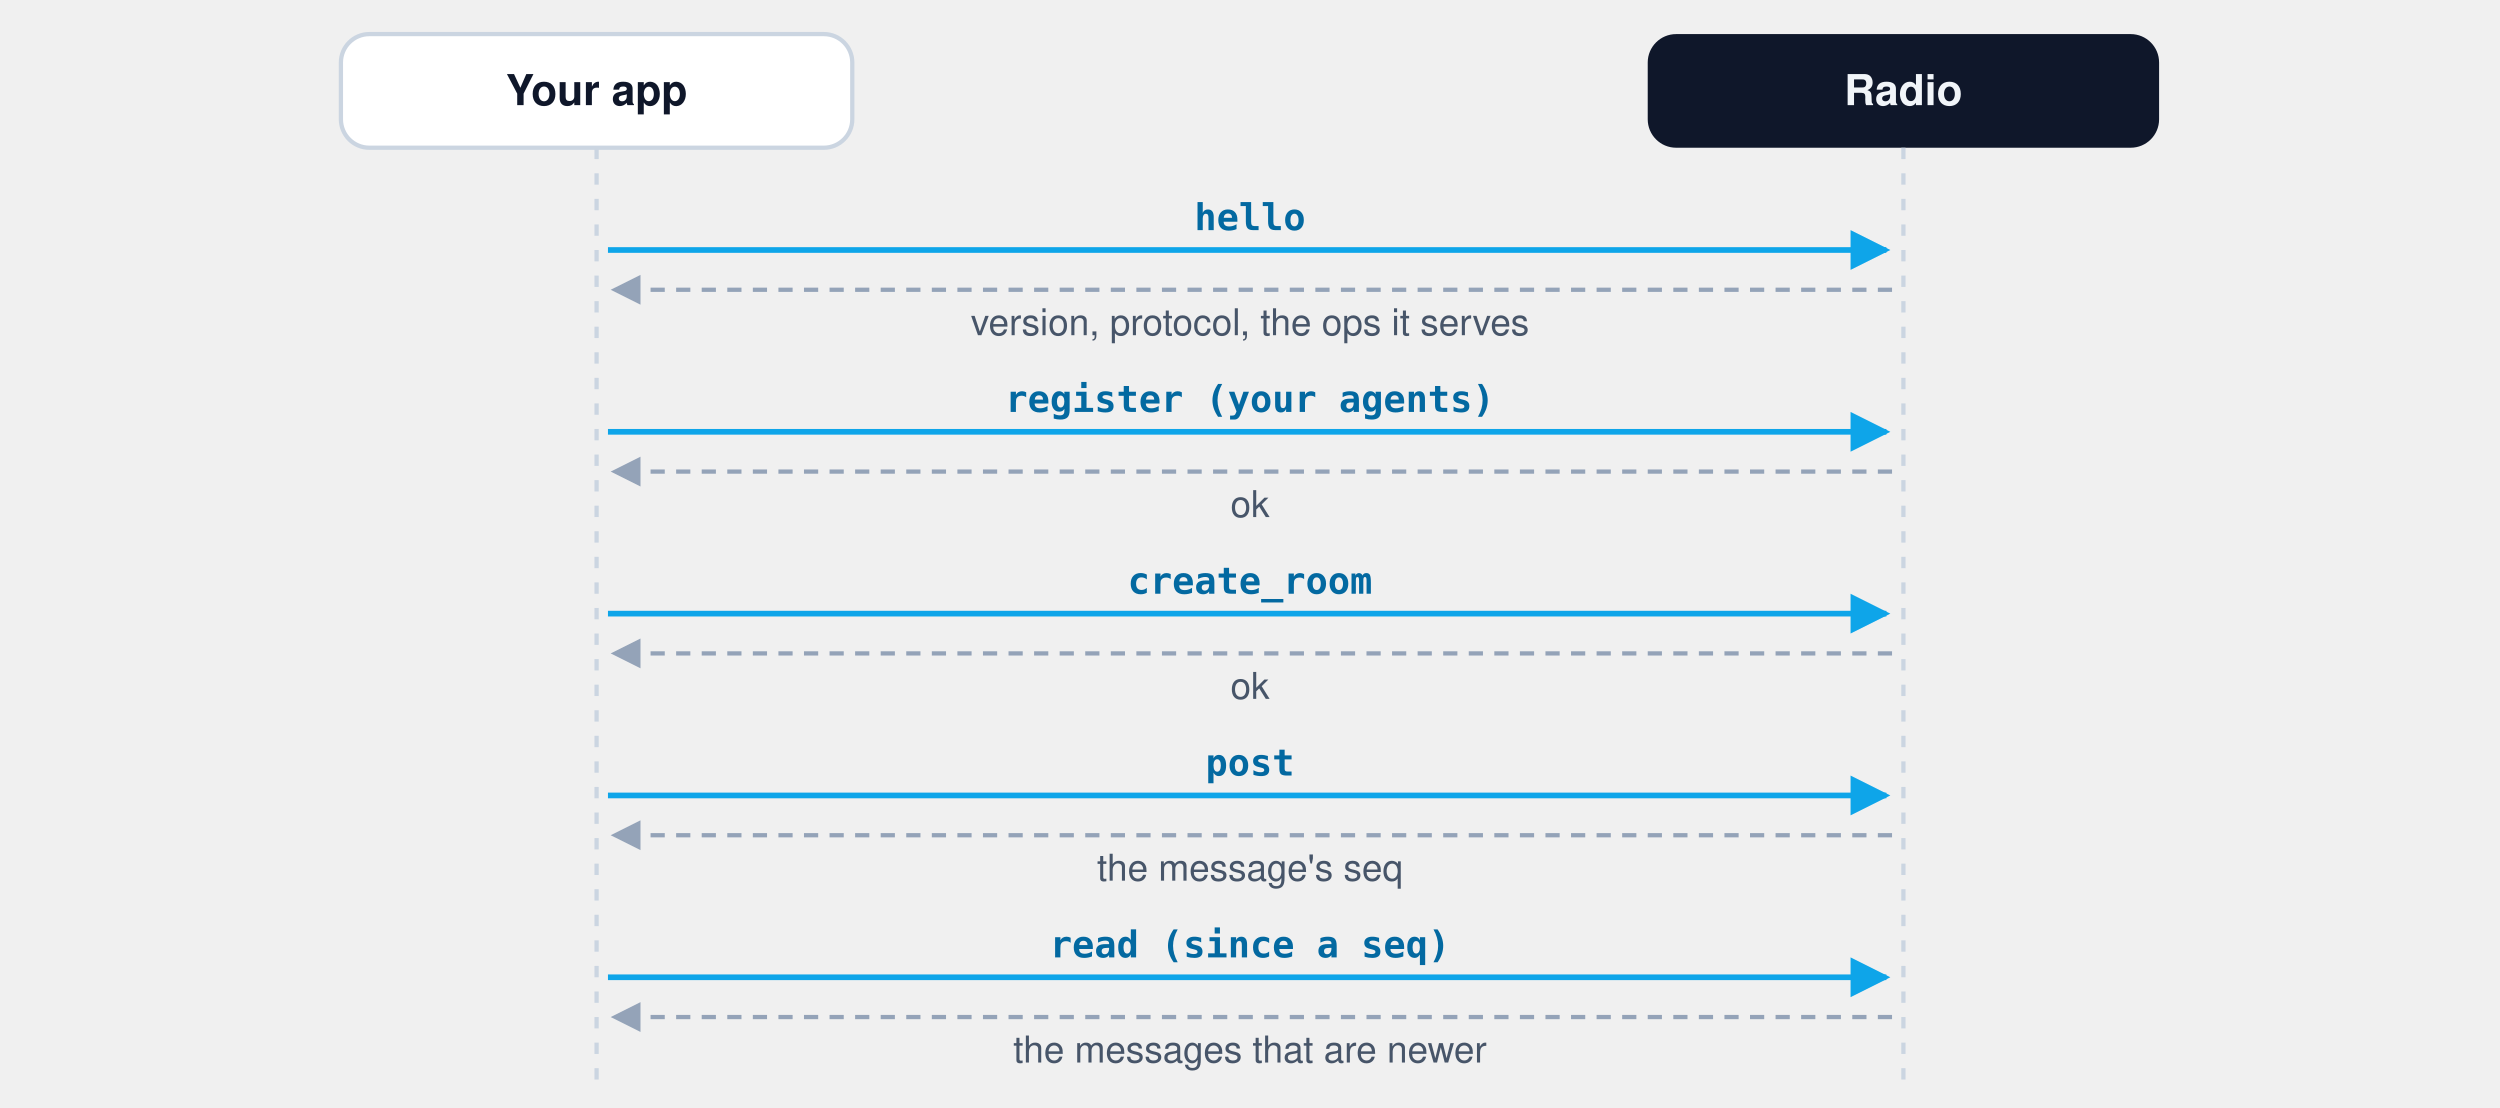
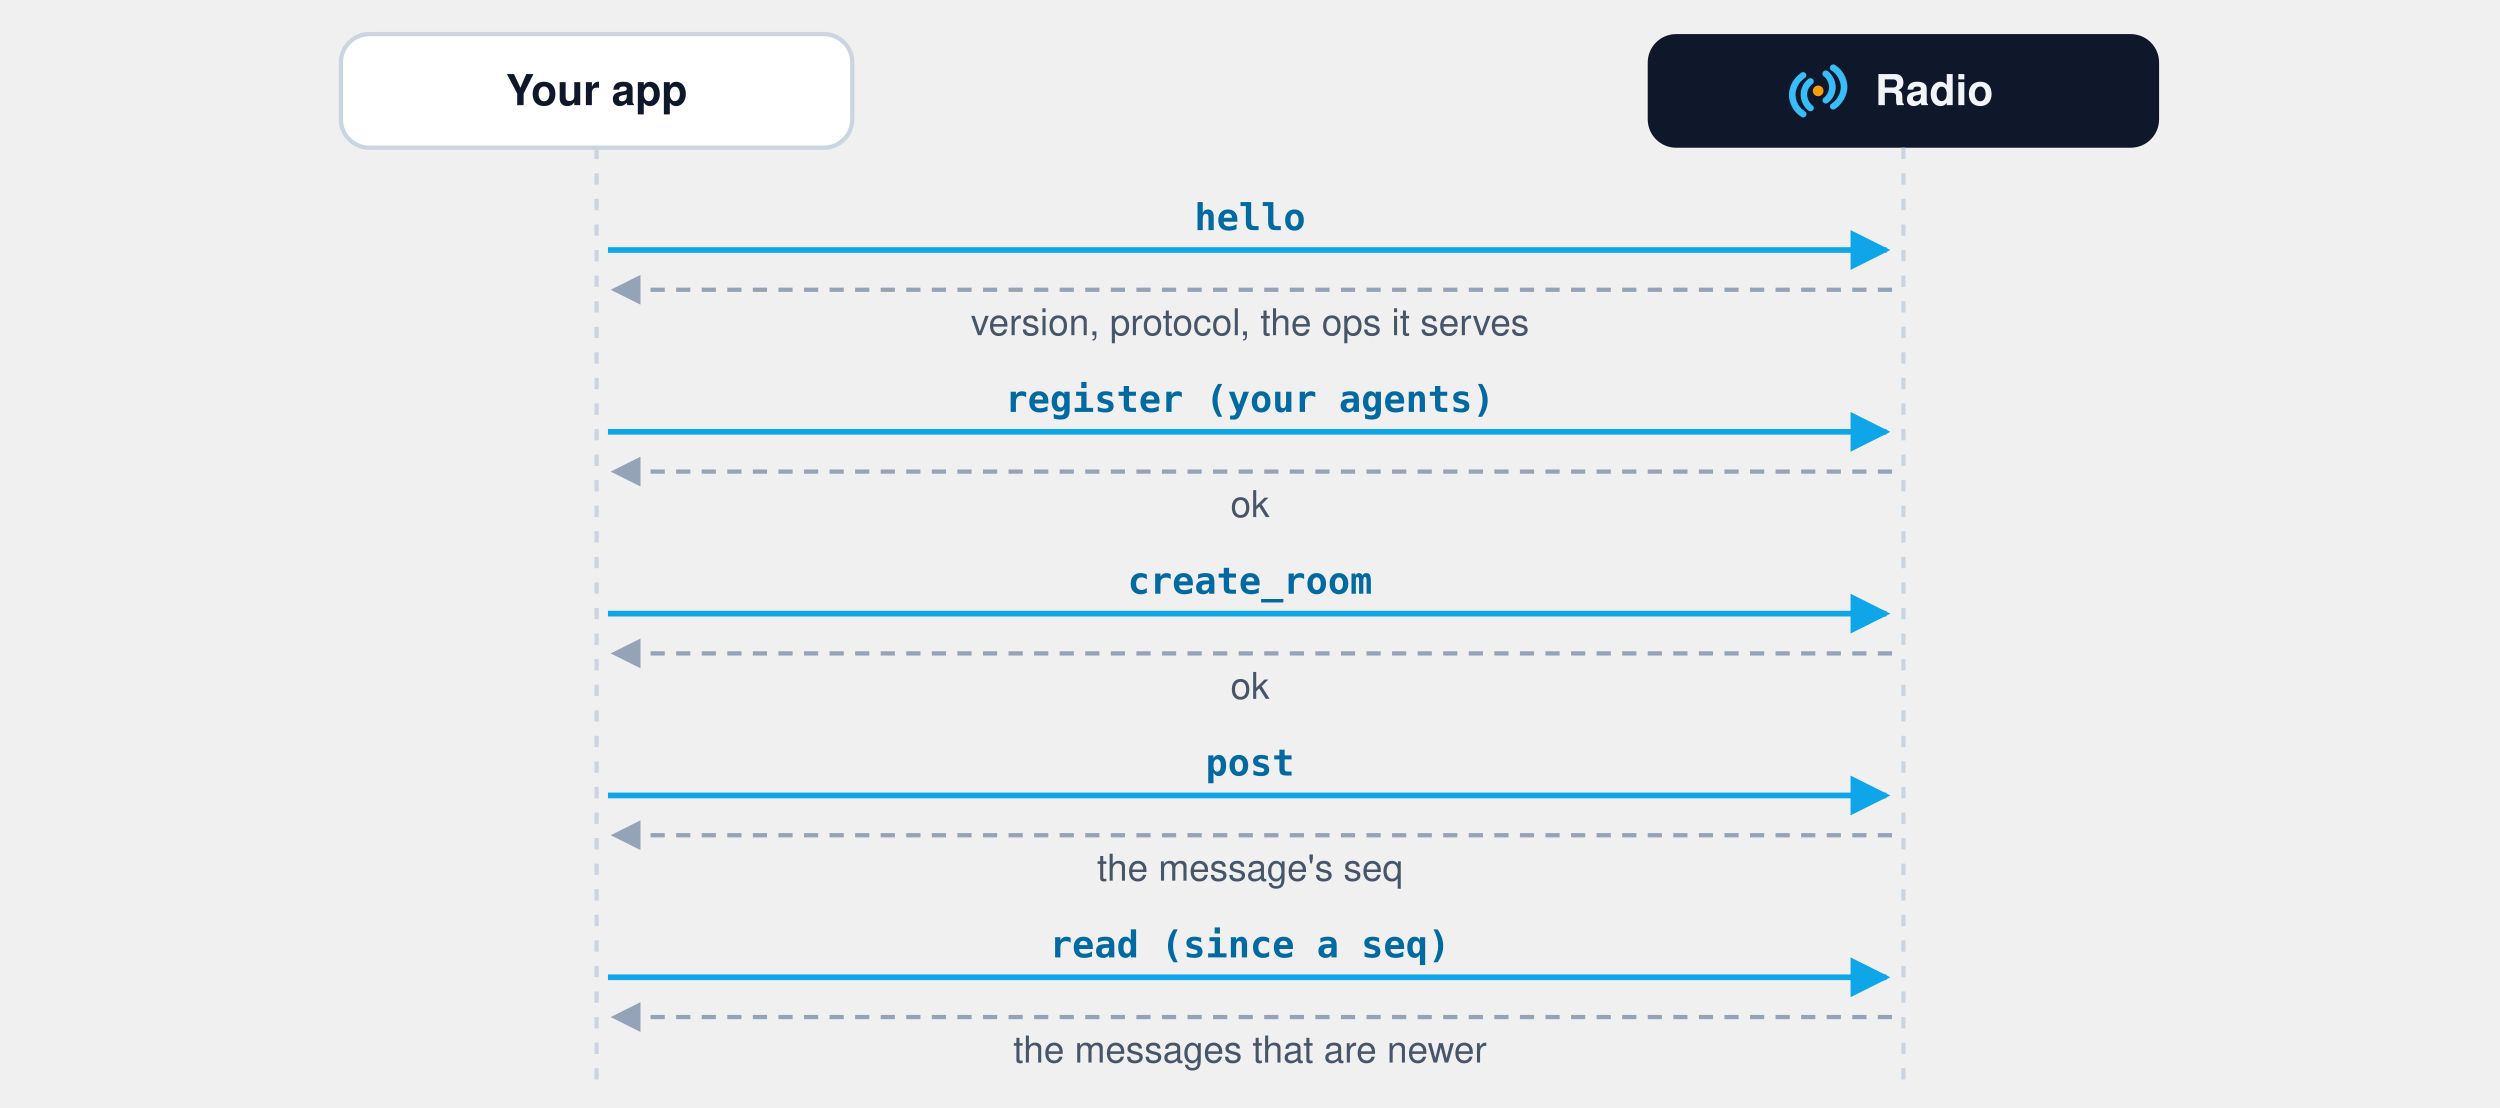
<svg xmlns="http://www.w3.org/2000/svg" viewBox="0 0 880 390" width="880" height="390" role="img" aria-labelledby="title desc">
  <style>
    text { font-family: -apple-system, BlinkMacSystemFont, "Segoe UI", Helvetica, Arial, sans-serif; }
    .card { fill: #FFFFFF; stroke: #CBD5E1; stroke-width: 1.5; }
    .radio { fill: #0F172A; }
    .ink { fill: #0F172A; }
    .muted { fill: #475569; }
    .light { fill: #F1F5F9; }
    .op { fill: #0369A1; }
    .life { stroke: #CBD5E1; stroke-width: 1.5; stroke-dasharray: 4 5; }
    .req { stroke: #0EA5E9; stroke-width: 2; fill: none; }
    .rep { stroke: #94A3B8; stroke-width: 1.5; stroke-dasharray: 5 4; fill: none; }
    .headreq { fill: #0EA5E9; }
    .headrep { fill: #94A3B8; }
    .h2 { font-size: 15px; font-weight: 600; }
    .b { font-size: 13px; }
    .mono { font-family: ui-monospace, SFMono-Regular, Menlo, Consolas, monospace; font-size: 13px; font-weight: 600; }
    @media (prefers-color-scheme: dark) {
      .card { fill: #1E293B; stroke: #334155; }
      .radio { fill: #020617; stroke: #38BDF8; stroke-width: 1.5; }
      .ink { fill: #F1F5F9; }
      .muted { fill: #94A3B8; }
      .op { fill: #38BDF8; }
      .life { stroke: #334155; }
      .req { stroke: #38BDF8; }
      .headreq { fill: #38BDF8; }
      .rep { stroke: #64748B; }
      .headrep { fill: #64748B; }
    }
  </style>
  <defs>
    <marker id="req" viewBox="0 0 10 10" refX="9" refY="5" markerWidth="7" markerHeight="7" orient="auto">
      <path d="M0 0 L10 5 L0 10 z" class="headreq" />
    </marker>
    <marker id="rep" viewBox="0 0 10 10" refX="9" refY="5" markerWidth="7" markerHeight="7" orient="auto">
      <path d="M0 0 L10 5 L0 10 z" class="headrep" />
    </marker>
+     <symbol id="mark" viewBox="1047 1045 2272 2272">
+       <path fill="#38BDF8" d="M1678 1555C1682 1555 1685 1555 1688 1555C1730 1557 1767 1584 1782 1624C1801 1672 1782 1721 1741 1751C1732 1758 1722 1764 1712 1770C1685 1790 1657 1816 1633 1839C1598 1871 1564 1912 1538 1952C1500 2011 1467 2081 1450 2150C1429 2233 1424 2308 1433 2390C1445 2498 1500 2624 1568 2708C1610 2759 1656 2804 1711 2842C1749 2867 1777 2881 1790 2928C1810 2997 1757 3064 1686 3064C1663 3064 1645 3059 1626 3048C1606 3036 1583 3020 1564 3006C1517 2970 1471 2932 1432 2887C1383 2830 1341 2770 1307 2703C1281 2652 1255 2589 1240 2534C1216 2449 1206 2364 1210 2275C1213 2235 1219 2194 1226 2155C1235 2111 1248 2069 1262 2027C1293 1941 1339 1857 1395 1785C1451 1712 1516 1649 1590 1596C1618 1575 1642 1555 1678 1555z" />
+       <path fill="#38BDF8" d="M2682 1298C2709 1298 2729 1305 2752 1320C2779 1338 2805 1357 2830 1377C2850 1394 2869 1411 2887 1429C2910 1450 2931 1473 2951 1497C2970 1521 2998 1557 3013 1582C3024 1601 3035 1619 3046 1638C3091 1719 3124 1812 3142 1902C3148 1931 3151 1959 3154 1988C3163 2074 3148 2189 3122 2272C3100 2342 3070 2413 3032 2476C2993 2541 2948 2605 2894 2659C2859 2694 2821 2728 2781 2758C2748 2781 2719 2803 2678 2803C2615 2803 2565 2741 2575 2680C2585 2627 2618 2615 2657 2586C2722 2538 2782 2474 2825 2407C2863 2349 2898 2276 2916 2208C2934 2136 2941 2061 2932 1988C2927 1948 2918 1902 2905 1865C2881 1798 2844 1721 2801 1665C2757 1608 2710 1558 2649 1517C2641 1512 2633 1507 2625 1502C2591 1480 2570 1444 2572 1402C2576 1346 2626 1298 2682 1298z" />
+       <path fill="#38BDF8" d="M2434 1500C2435 1500 2437 1500 2437 1500C2490 1500 2520 1531 2557 1565C2586 1592 2611 1623 2634 1656C2666 1702 2682 1731 2706 1780C2743 1859 2765 1959 2767 2045C2768 2105 2761 2165 2746 2223C2731 2277 2709 2327 2682 2376C2649 2438 2597 2503 2544 2549C2512 2577 2480 2602 2436 2603C2412 2603 2391 2595 2372 2582C2330 2551 2316 2489 2340 2443C2356 2410 2384 2402 2408 2379C2460 2330 2498 2268 2521 2201C2550 2119 2556 2020 2530 1937C2521 1906 2509 1876 2494 1847C2474 1808 2428 1738 2392 1714C2386 1710 2380 1707 2375 1703C2360 1693 2345 1678 2336 1661C2297 1588 2353 1500 2434 1500z" />
+       <path fill="#38BDF8" d="M1924 1756C1954 1756 1982 1766 2004 1787C2042 1825 2048 1877 2020 1922C2004 1948 1988 1951 1968 1969C1935 1997 1906 2035 1883 2070C1837 2138 1816 2218 1815 2300C1815 2377 1839 2460 1877 2527C1896 2562 1927 2604 1956 2633C1969 2646 1983 2656 1997 2667C2032 2695 2047 2743 2032 2785C2015 2832 1977 2859 1928 2859C1907 2859 1889 2853 1872 2843C1829 2819 1789 2777 1758 2740C1727 2703 1700 2663 1678 2620C1632 2532 1608 2449 1600 2350C1593 2258 1609 2152 1643 2065C1685 1962 1743 1877 1827 1804C1855 1780 1885 1756 1924 1756z" />
+       <path fill="#F59E0B" d="M2184 2002C2281 2003 2360 2082 2360 2180C2361 2277 2282 2357 2184 2358C2086 2359 2005 2279 2005 2181C2004 2082 2085 2002 2184 2002z" />
+     </symbol>
  </defs>
  <rect class="card" x="120" y="12" width="180" height="40" rx="10" />
  <text class="ink h2" x="210" y="37" text-anchor="middle">Your app</text>
  <rect class="radio" x="580" y="12" width="180" height="40" rx="10" />
-   <text class="light h2" x="670" y="37" text-anchor="middle">Radio</text>
+   <use href="#mark" x="628" y="20" width="24" height="24" />
+   <text class="light h2" x="660" y="37">Radio</text>
  <path class="life" d="M210 52 V380" />
  <path class="life" d="M670 52 V380" />
  <g>
    <path class="req" d="M214 88 H664" marker-end="url(#req)" />
    <text class="op mono" x="440" y="81" text-anchor="middle">hello</text>
    <path class="rep" d="M666 102 H216" marker-end="url(#rep)" />
    <text class="muted b" x="440" y="118" text-anchor="middle">version, protocol, the ops it serves</text>
  </g>
  <g transform="translate(0 64)">
    <path class="req" d="M214 88 H664" marker-end="url(#req)" />
    <text class="op mono" x="440" y="81" text-anchor="middle">register  (your agents)</text>
    <path class="rep" d="M666 102 H216" marker-end="url(#rep)" />
    <text class="muted b" x="440" y="118" text-anchor="middle">ok</text>
  </g>
  <g transform="translate(0 128)">
    <path class="req" d="M214 88 H664" marker-end="url(#req)" />
    <text class="op mono" x="440" y="81" text-anchor="middle">create_room</text>
    <path class="rep" d="M666 102 H216" marker-end="url(#rep)" />
    <text class="muted b" x="440" y="118" text-anchor="middle">ok</text>
  </g>
  <g transform="translate(0 192)">
    <path class="req" d="M214 88 H664" marker-end="url(#req)" />
    <text class="op mono" x="440" y="81" text-anchor="middle">post</text>
    <path class="rep" d="M666 102 H216" marker-end="url(#rep)" />
    <text class="muted b" x="440" y="118" text-anchor="middle">the message's seq</text>
  </g>
  <g transform="translate(0 256)">
    <path class="req" d="M214 88 H664" marker-end="url(#req)" />
    <text class="op mono" x="440" y="81" text-anchor="middle">read  (since a seq)</text>
    <path class="rep" d="M666 102 H216" marker-end="url(#rep)" />
    <text class="muted b" x="440" y="118" text-anchor="middle">the messages that are newer</text>
  </g>
</svg>
